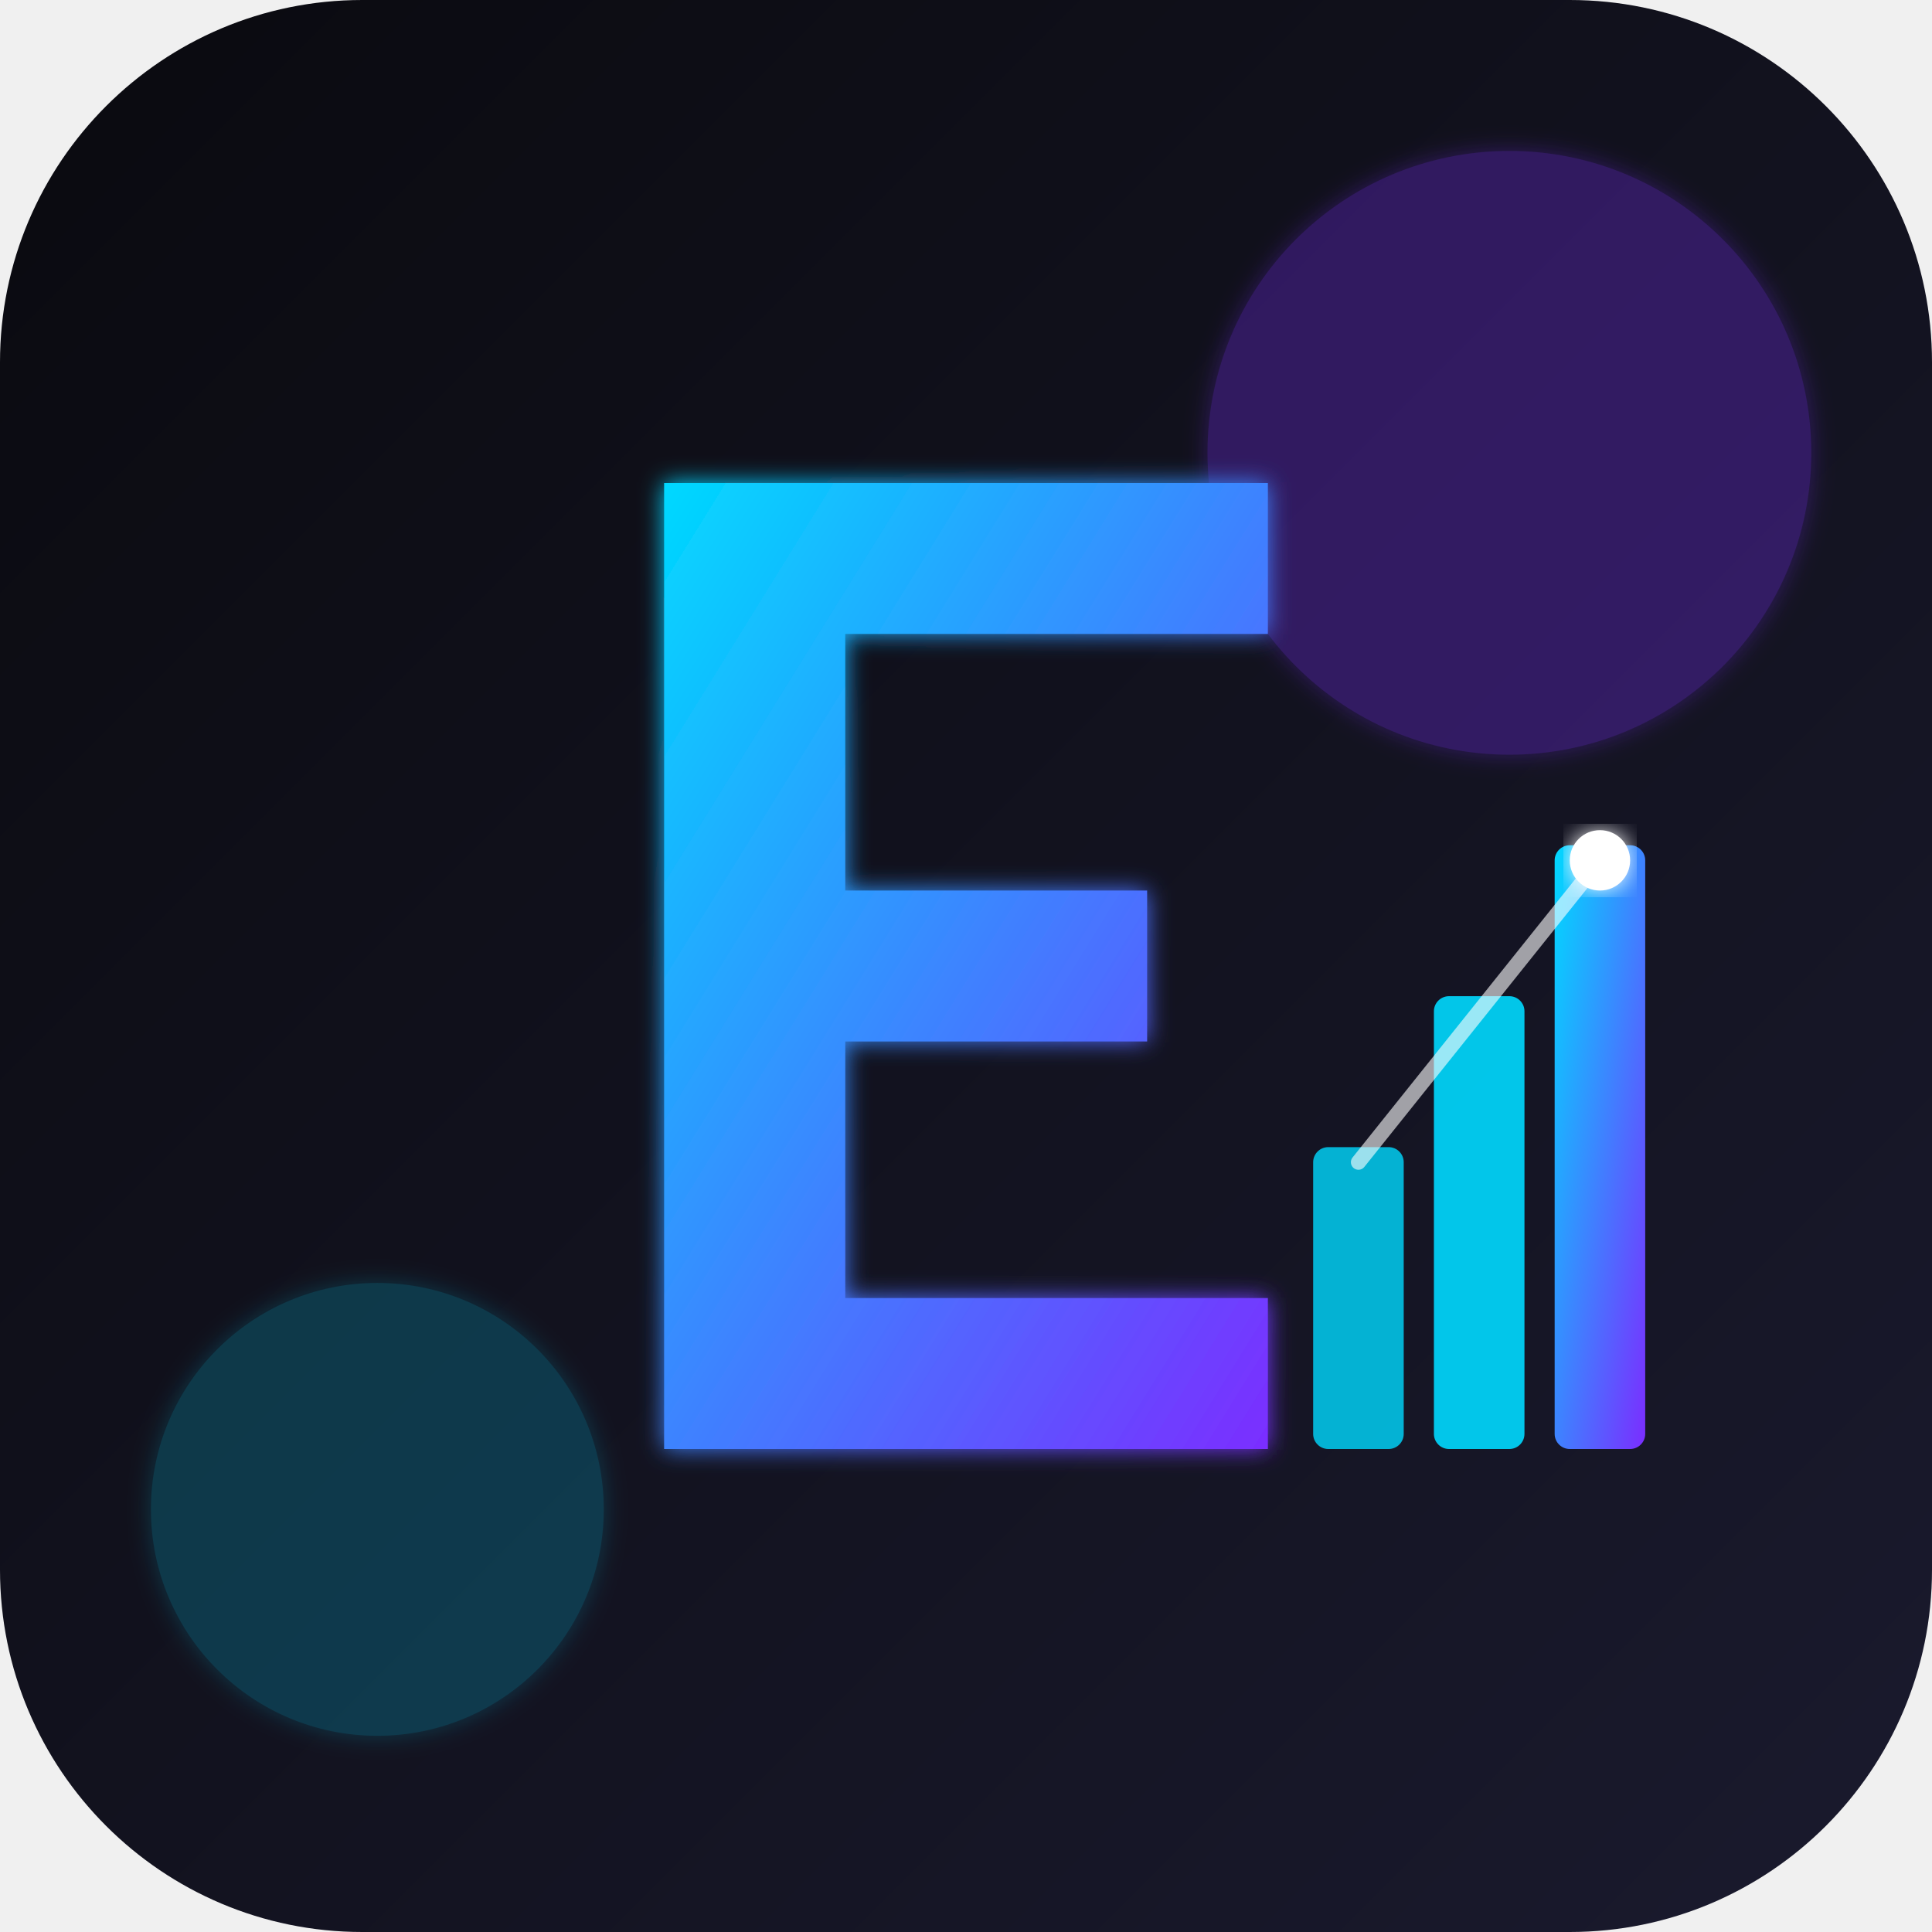
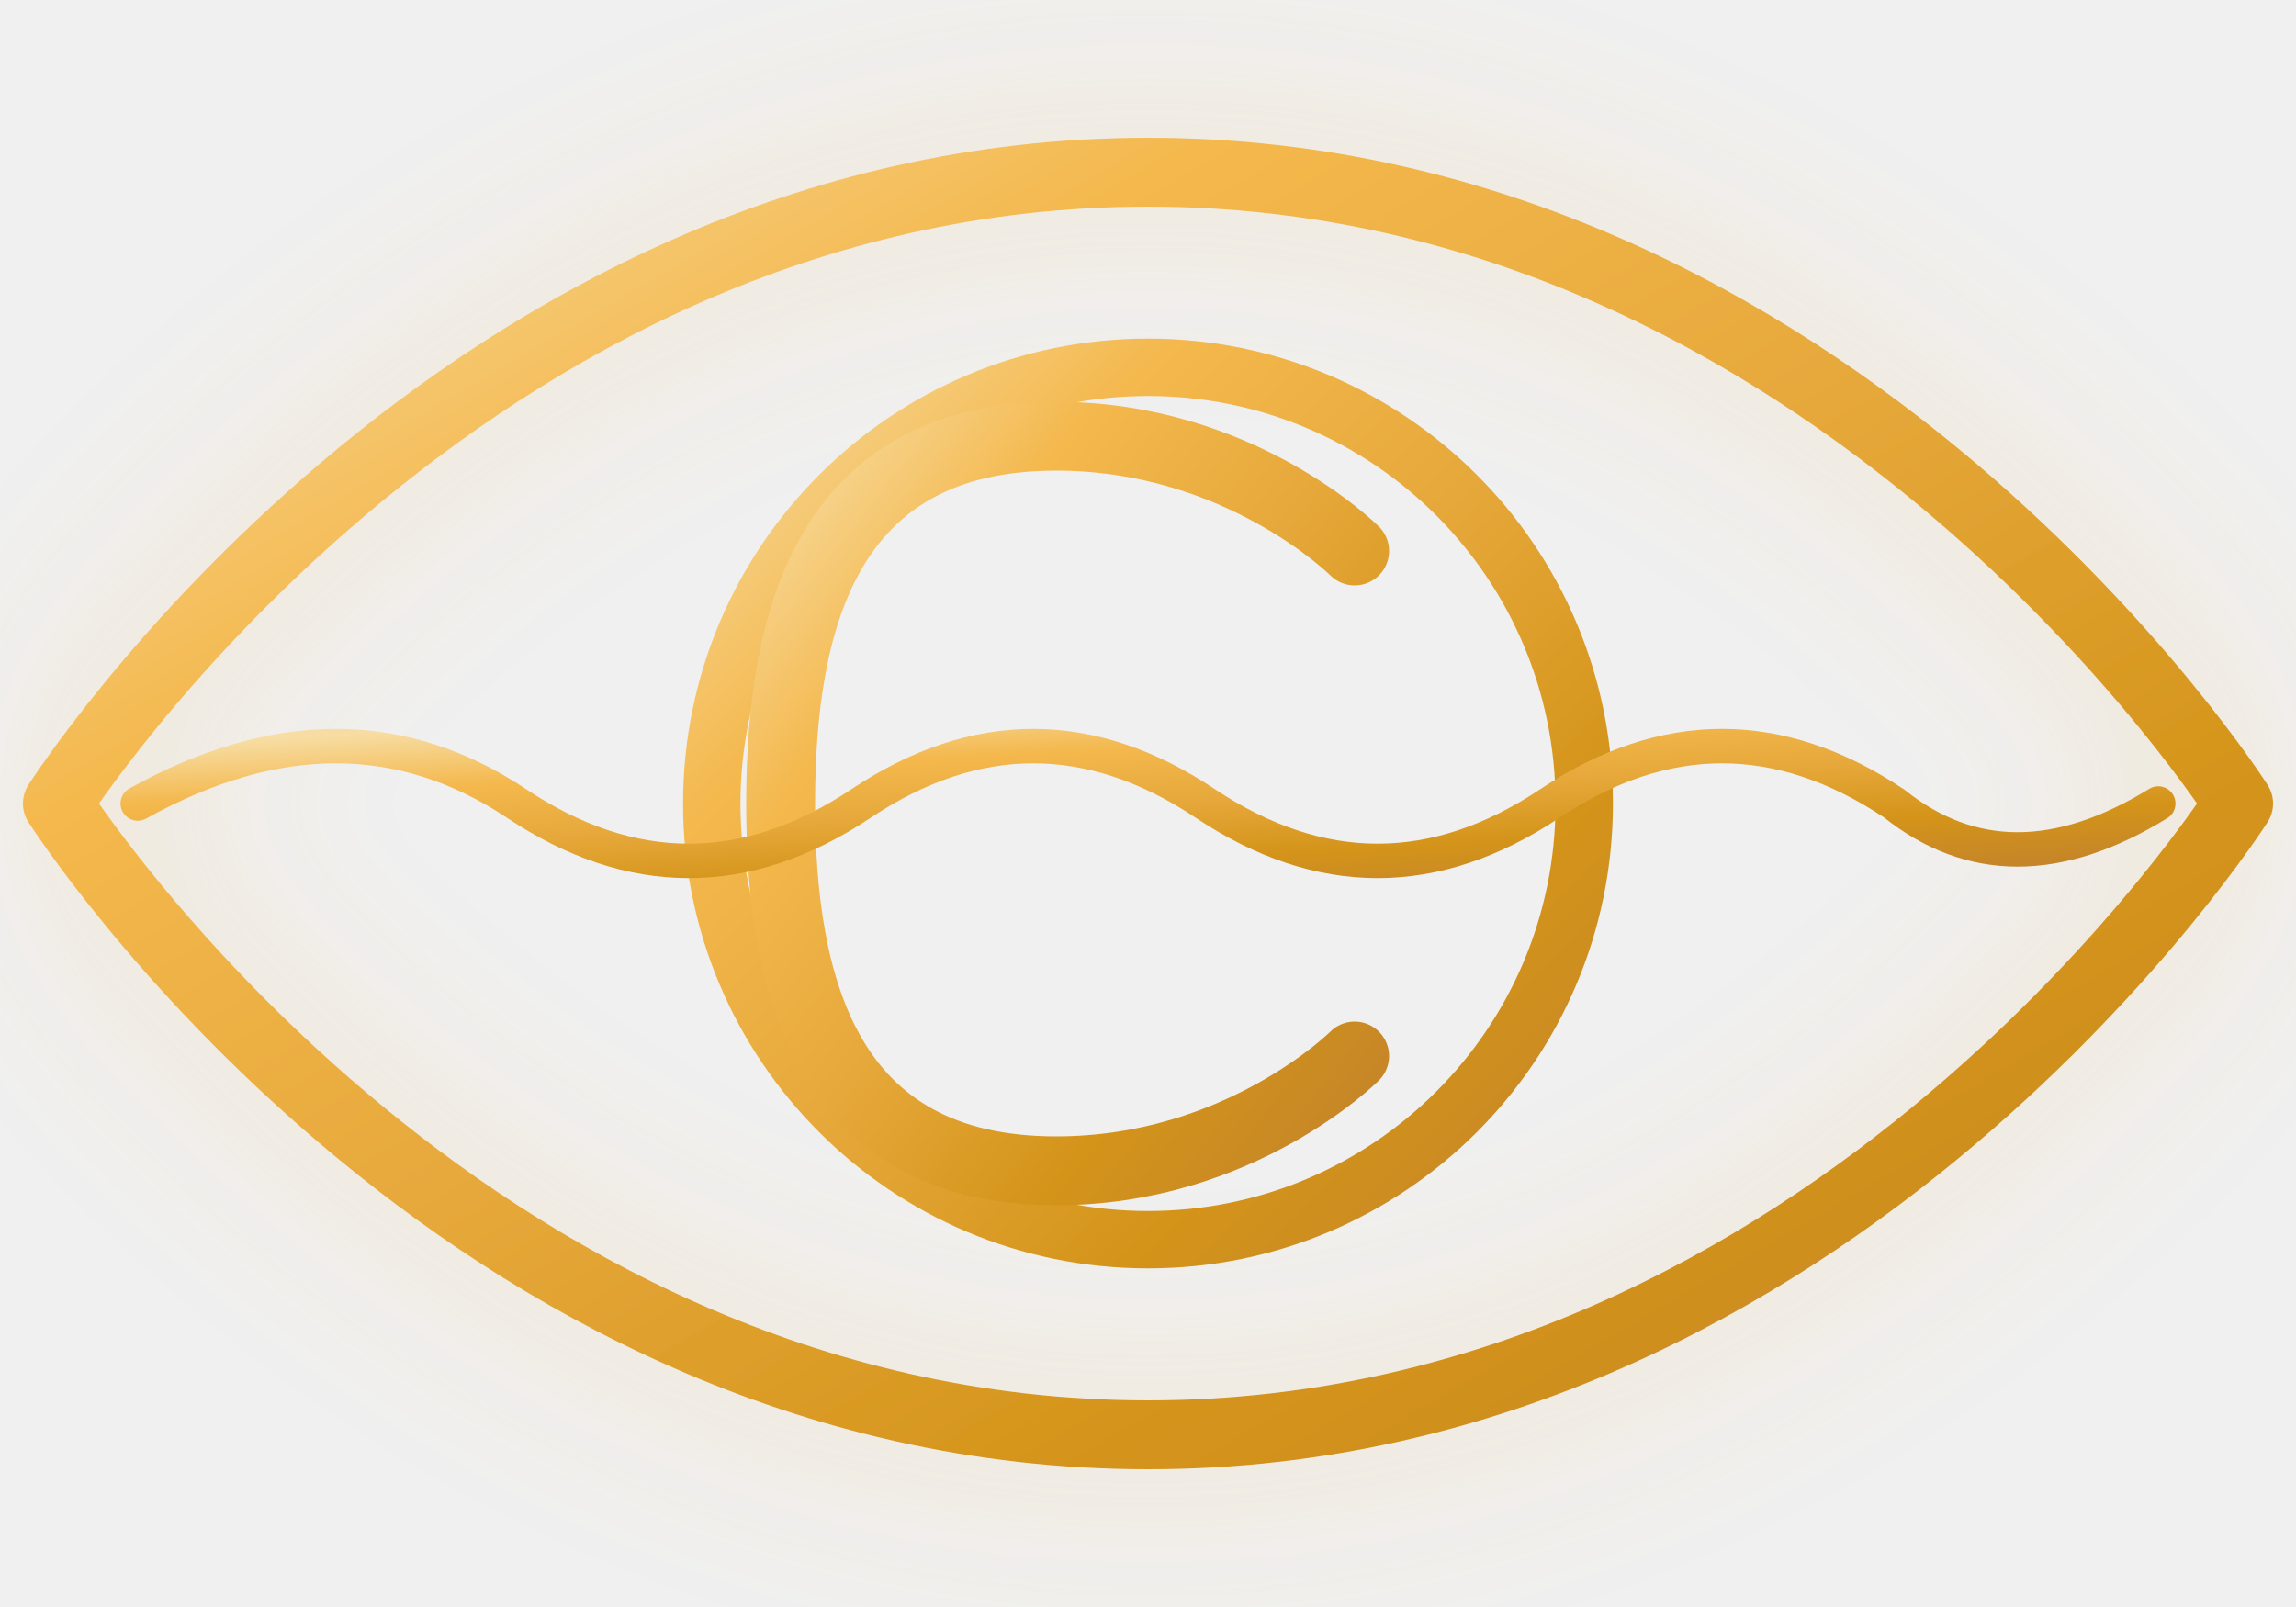
- <svg xmlns="http://www.w3.org/2000/svg" viewBox="0 0 512 512">
+ <svg xmlns="http://www.w3.org/2000/svg" viewBox="0 0 200 140">
  <defs>
-     <linearGradient id="bg-gradient" x1="0%" y1="0%" x2="100%" y2="100%">
-       <stop offset="0%" style="stop-color:#0a0a0f" />
-       <stop offset="100%" style="stop-color:#1a1a2e" />
+     <linearGradient id="goldGradient" x1="0%" y1="0%" x2="100%" y2="100%">
+       <stop offset="0%" style="stop-color:#F7DDA3" />
+       <stop offset="25%" style="stop-color:#F4B84D" />
+       <stop offset="50%" style="stop-color:#E6A83A" />
+       <stop offset="75%" style="stop-color:#D4941A" />
+       <stop offset="100%" style="stop-color:#C4842A" />
    </linearGradient>
-     <linearGradient id="accent-gradient" x1="0%" y1="0%" x2="100%" y2="100%">
-       <stop offset="0%" style="stop-color:#00D9FF" />
-       <stop offset="100%" style="stop-color:#7B2DFF" />
-     </linearGradient>
-     <filter id="glow">
-       <feGaussianBlur stdDeviation="3" result="coloredBlur" />
+     <filter id="glow" x="-50%" y="-50%" width="200%" height="200%">
+       <feGaussianBlur stdDeviation="4" result="coloredBlur" />
      <feMerge>
        <feMergeNode in="coloredBlur" />
        <feMergeNode in="SourceGraphic" />
      </feMerge>
    </filter>
+     <filter id="shadow" x="-20%" y="-20%" width="140%" height="140%">
+       <feDropShadow dx="0" dy="0" stdDeviation="8" flood-color="#F4B84D" flood-opacity="0.3" />
+     </filter>
  </defs>
-   <rect width="512" height="512" rx="96" fill="url(#bg-gradient)" />
-   <circle cx="400" cy="120" r="80" fill="#7B2DFF" opacity="0.3" filter="url(#glow)" />
-   <circle cx="100" cy="400" r="60" fill="#00D9FF" opacity="0.2" filter="url(#glow)" />
-   <g transform="translate(128, 128)">
-     <path d="M48 0 L48 256 L208 256 L208 216 L96 216 L96 148 L176 148 L176 108 L96 108 L96 40 L208 40 L208 0 Z" fill="url(#accent-gradient)" filter="url(#glow)" />
-     <rect x="220" y="176" width="24" height="80" rx="4" fill="#00D9FF" opacity="0.8" />
-     <rect x="252" y="136" width="24" height="120" rx="4" fill="#00D9FF" opacity="0.9" />
-     <rect x="284" y="96" width="24" height="160" rx="4" fill="url(#accent-gradient)" />
-     <path d="M232 180 L264 140 L296 100" stroke="#ffffff" stroke-width="4" stroke-linecap="round" fill="none" opacity="0.6" />
-     <circle cx="296" cy="100" r="8" fill="#ffffff" filter="url(#glow)" />
+   <path d="M 5 70         C 5 70, 40 15, 100 15         C 160 15, 195 70, 195 70        C 195 70, 160 125, 100 125         C 40 125, 5 70, 5 70 Z" fill="none" stroke="url(#goldGradient)" stroke-width="6" stroke-linecap="round" stroke-linejoin="round" filter="url(#shadow)" />
+   <circle cx="100" cy="70" r="38" fill="none" stroke="url(#goldGradient)" stroke-width="5" />
+   <g transform="translate(100, 70)">
+     <path d="M 18 -22           C 18 -22, 8 -32, -8 -32          C -28 -32, -32 -16, -32 0          C -32 16, -28 32, -8 32          C 8 32, 18 22, 18 22" fill="none" stroke="url(#goldGradient)" stroke-width="6" stroke-linecap="round" />
+     <line x1="-30" y1="-8" x2="2" y2="-8" stroke="url(#goldGradient)" stroke-width="5" stroke-linecap="round" />
+     <line x1="-30" y1="8" x2="2" y2="8" stroke="url(#goldGradient)" stroke-width="5" stroke-linecap="round" />
  </g>
+   <path d="M 12 70         Q 30 60, 45 70         Q 60 80, 75 70        Q 90 60, 105 70        Q 120 80, 135 70        Q 150 60, 165 70        Q 175 78, 188 70" fill="none" stroke="url(#goldGradient)" stroke-width="3" stroke-linecap="round" />
</svg>
